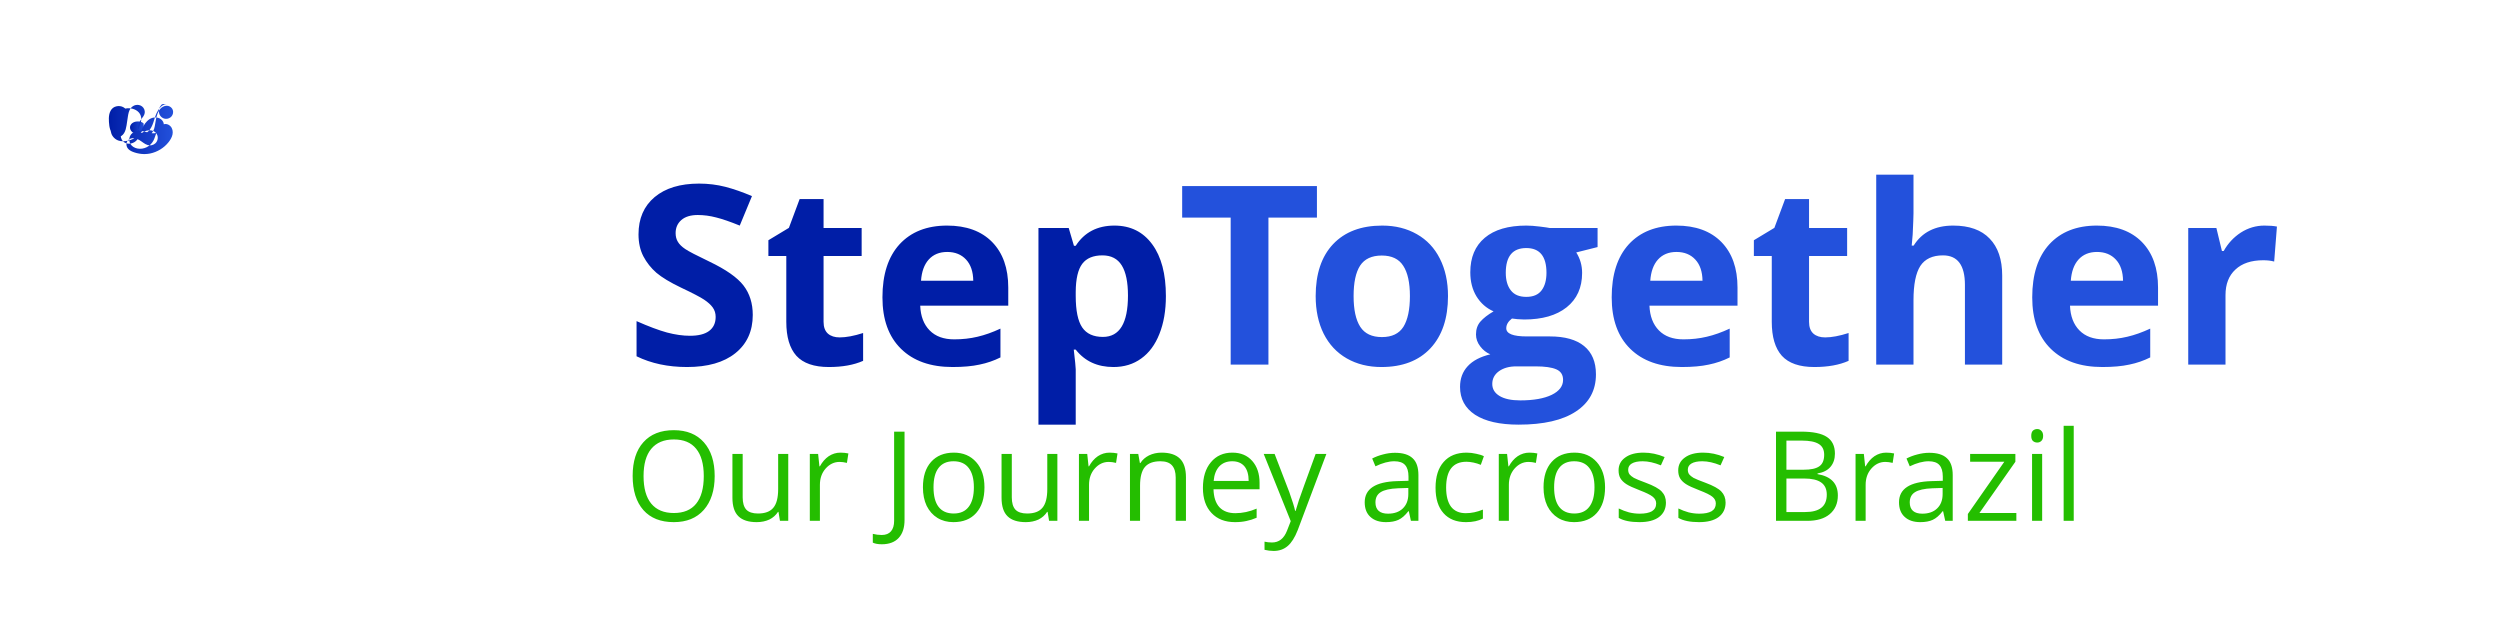
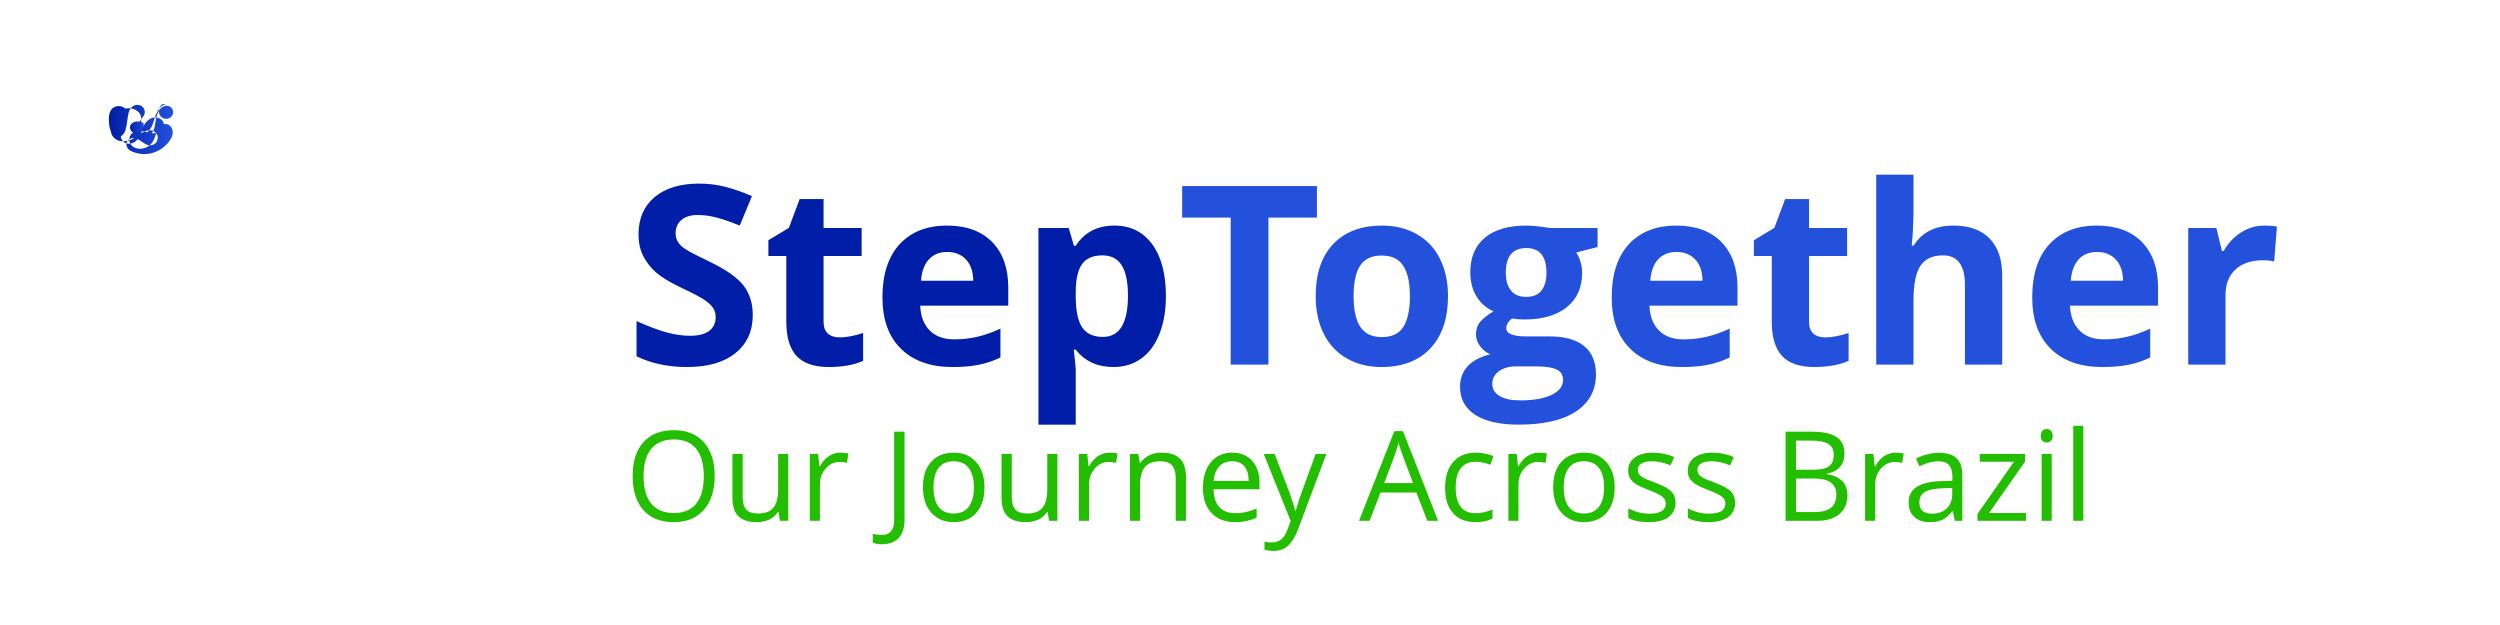
<svg xmlns="http://www.w3.org/2000/svg" width="240" height="60" viewBox="0 0 240 60">
  <defs>
    <linearGradient id="logoGradient" x1="0%" y1="0%" x2="100%" y2="0%">
      <stop offset="0%" style="stop-color:#001EA7" />
      <stop offset="100%" style="stop-color:#2351DC" />
    </linearGradient>
  </defs>
  <g>
    <g transform="translate(10, 10) scale(0.04)">
      <path fill="url(#logoGradient)" d="M94.59,46.06C89.98,41.86 83.6,40.98 77.38,41.67C72.6,42.19 68.11,44.34 65.21,47.59C61.96,51.27 61.25,56.12 62.81,60.44C64.35,64.67 67.86,67.97 72.04,69.58C75.65,70.97 79.61,71.06 83.42,69.97C86.85,68.99 89.88,66.95 91.97,63.98C94.47,60.41 95.4,56.02 94.84,51.83C94.48,49.04 94.73,47.88 94.59,46.06Z" />
      <path fill="url(#logoGradient)" d="M149.22,0C137.56,0.71 130.08,12.28 125.58,21.97C121.52,30.76 119.69,40.36 116.06,49.25C112.96,57 107.78,65.86 100.37,68.81C93.63,71.49 85.28,68.25 82.3,61.74C80.21,57.12 81.14,51.8 82.87,47.17C84.35,43.26 86.43,39.56 88.94,36.23C92.33,31.68 96.56,26.85 97.37,21.06C98.19,15.28 95.65,9.09 91.08,5.52C86.73,2.11 81.06,1 75.9,2.04C70.75,3.08 66.27,6.23 63.19,10.51C59.25,16.05 57.98,23.11 56.9,29.81C55.76,36.78 54.89,43.81 53.74,50.78C52.67,57.18 51.27,63.74 47.87,69.39C44.6,74.85 39.02,78.99 32.71,78.77C28.21,78.61 24.27,76.15 21.19,72.93C18.18,69.77 16.12,65.76 14.68,61.65C12.58,55.55 11.84,49.05 11.45,42.61C11.09,36.67 11.02,30.61 12.24,24.77C13.49,18.76 16.25,12.8 21.12,8.98C23.46,7.14 26.24,5.97 29.06,5.27C34.74,3.86 40.86,4.47 46.02,7.25C48.84,8.76 51.34,10.92 53.18,13.52C56.96,18.83 57.87,25.86 56.33,32.13C54.86,38.14 51.29,43.42 48.35,48.88C45.19,54.75 42.02,60.63 40.51,67.09C39.14,72.9 39.26,79.22 42.03,84.63C44.3,89.09 48.29,92.5 53.02,93.96C61.62,96.54 71.53,93.48 77.7,87C83.71,80.68 86.2,71.61 89.28,63.41C92.45,54.99 96.79,47.02 102.91,40.89C106.32,37.47 110.35,34.68 114.86,33.15C119.45,31.6 124.44,31.49 129.11,32.67C134.3,33.98 138.9,37.25 141.38,42.09C144.38,47.9 143.61,54.94 139.96,60.17C135.55,66.48 127.6,69.51 119.99,69.89C112.38,70.28 104.99,67.96 97.58,66.05C91.11,64.41 84.38,63.15 77.67,64.58C70.96,66.01 64.9,70.39 61.98,76.71C59.14,82.85 59.84,90.32 63.35,95.94C66.87,101.57 73.1,105.09 79.76,106.44C87.33,107.96 95.33,106.7 102.18,103.25C109.02,99.8 114.61,94.24 118.16,87.59C121.32,81.67 122.83,74.96 125.27,68.68C127.74,62.33 130.94,56.23 136.07,52.04C139.36,49.37 143.38,47.54 147.48,47.58C151.89,47.63 156.01,49.83 159.03,52.9C164.08,58.04 165.5,65.85 164.05,72.67C162.61,79.49 158.96,85.59 154.78,90.96C143.57,105.2 127.37,114.97 110.14,118.44C96.42,121.2 81.72,119.5 68.62,114.35C64.1,112.52 59.52,109.88 56.63,106.02C53.79,102.21 52.71,97.14 53.91,92.58C55.08,88.11 58.63,84.58 62.86,82.87C69.87,80.18 77.94,82.38 84.36,86.08C91.08,89.95 96.57,95.56 104.04,97.96C110.45,100.04 117.61,98.65 122.65,94.19C127.94,89.51 129.95,81.48 127.69,74.74C126.16,70.17 122.6,66.49 118.17,64.49C111.67,61.54 103.83,62.45 97.01,65.32C90.97,67.87 86.3,72.9 81.05,76.84C74.11,81.91 66.02,85.46 57.55,87.5C49.73,89.38 41.07,89.91 33.48,87.08C28.19,85.08 23.48,81.32 20.29,76.57C15.7,69.78 14.63,61.1 15.97,53.03C17.31,44.96 21.05,37.45 25.32,30.62C28.33,25.82 31.63,21.16 35.96,17.6C40.22,14.1 45.39,11.78 50.73,10.6C56.66,9.28 62.86,9.53 68.71,11.16C74.32,12.72 79.52,15.69 83.33,19.99C87.11,24.25 89.01,29.81 89.11,35.38C89.21,40.99 87.42,46.47 85.29,51.66C83.15,56.86 80.8,62.31 81.2,68.01C81.48,71.95 83.62,75.59 86.95,77.75C93.15,81.62 101.3,79.27 107.48,75.36C113.31,71.66 117.58,65.96 119.79,59.51C121.14,55.45 121.84,51.17 122.49,46.92C123.73,38.96 125.1,30.97 127.83,23.42C129.99,17.52 133.16,11.86 138.19,8.03C142.52,4.8 148.14,3.03 153.37,4.13C158.6,5.22 163.13,9.04 164.78,14.13C166.43,19.22 165.18,25.02 161.84,29.11C158.52,33.16 153.28,35.36 148.12,35.19C144.46,35.07 140.86,33.71 138.02,31.37C132.23,26.76 130.06,18.6 131.85,11.57C132.77,7.88 134.71,4.51 137.29,1.71C140.61,-1.89 145.08,0.28 149.22,0Z" />
    </g>
    <text x="60" y="35" font-family="Open Sans, sans-serif" font-size="24" font-weight="bold" fill="#001EA7">Step<tspan fill="#2351DC">Together</tspan>
    </text>
-     <text x="60" y="50" font-family="Open Sans, sans-serif" font-size="12" fill="#24BE00">Our Journey across Brazil</text>
+     <text x="60" y="50" font-family="Open Sans, sans-serif" font-size="12" fill="#24BE00">Our Journey Across Brazil</text>
  </g>
</svg>
